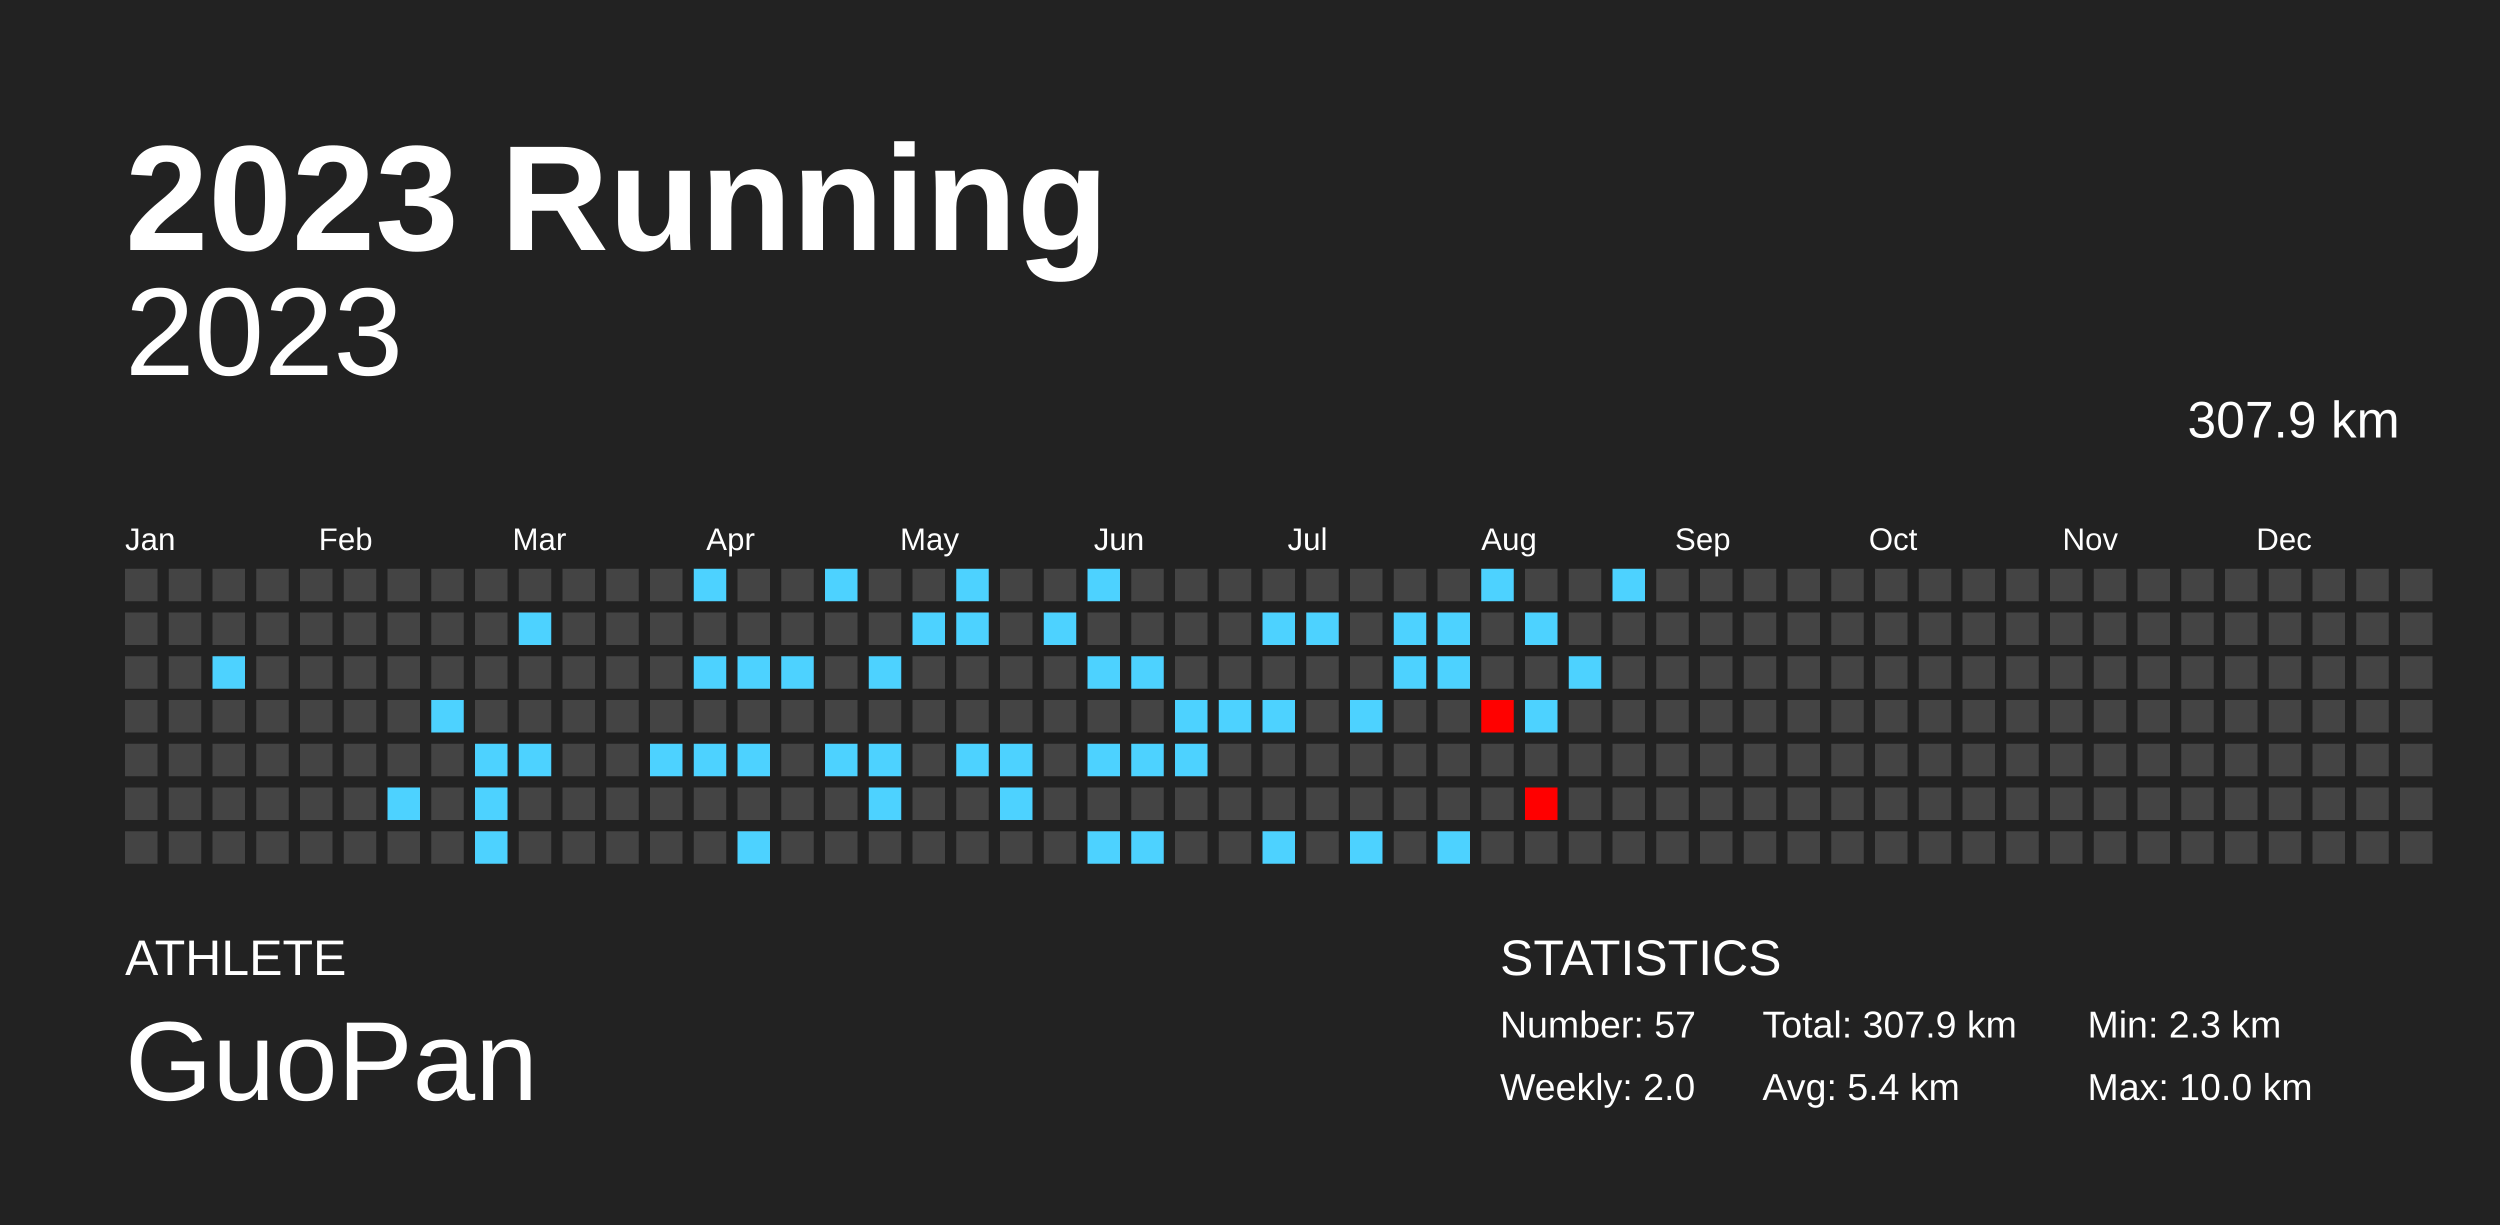
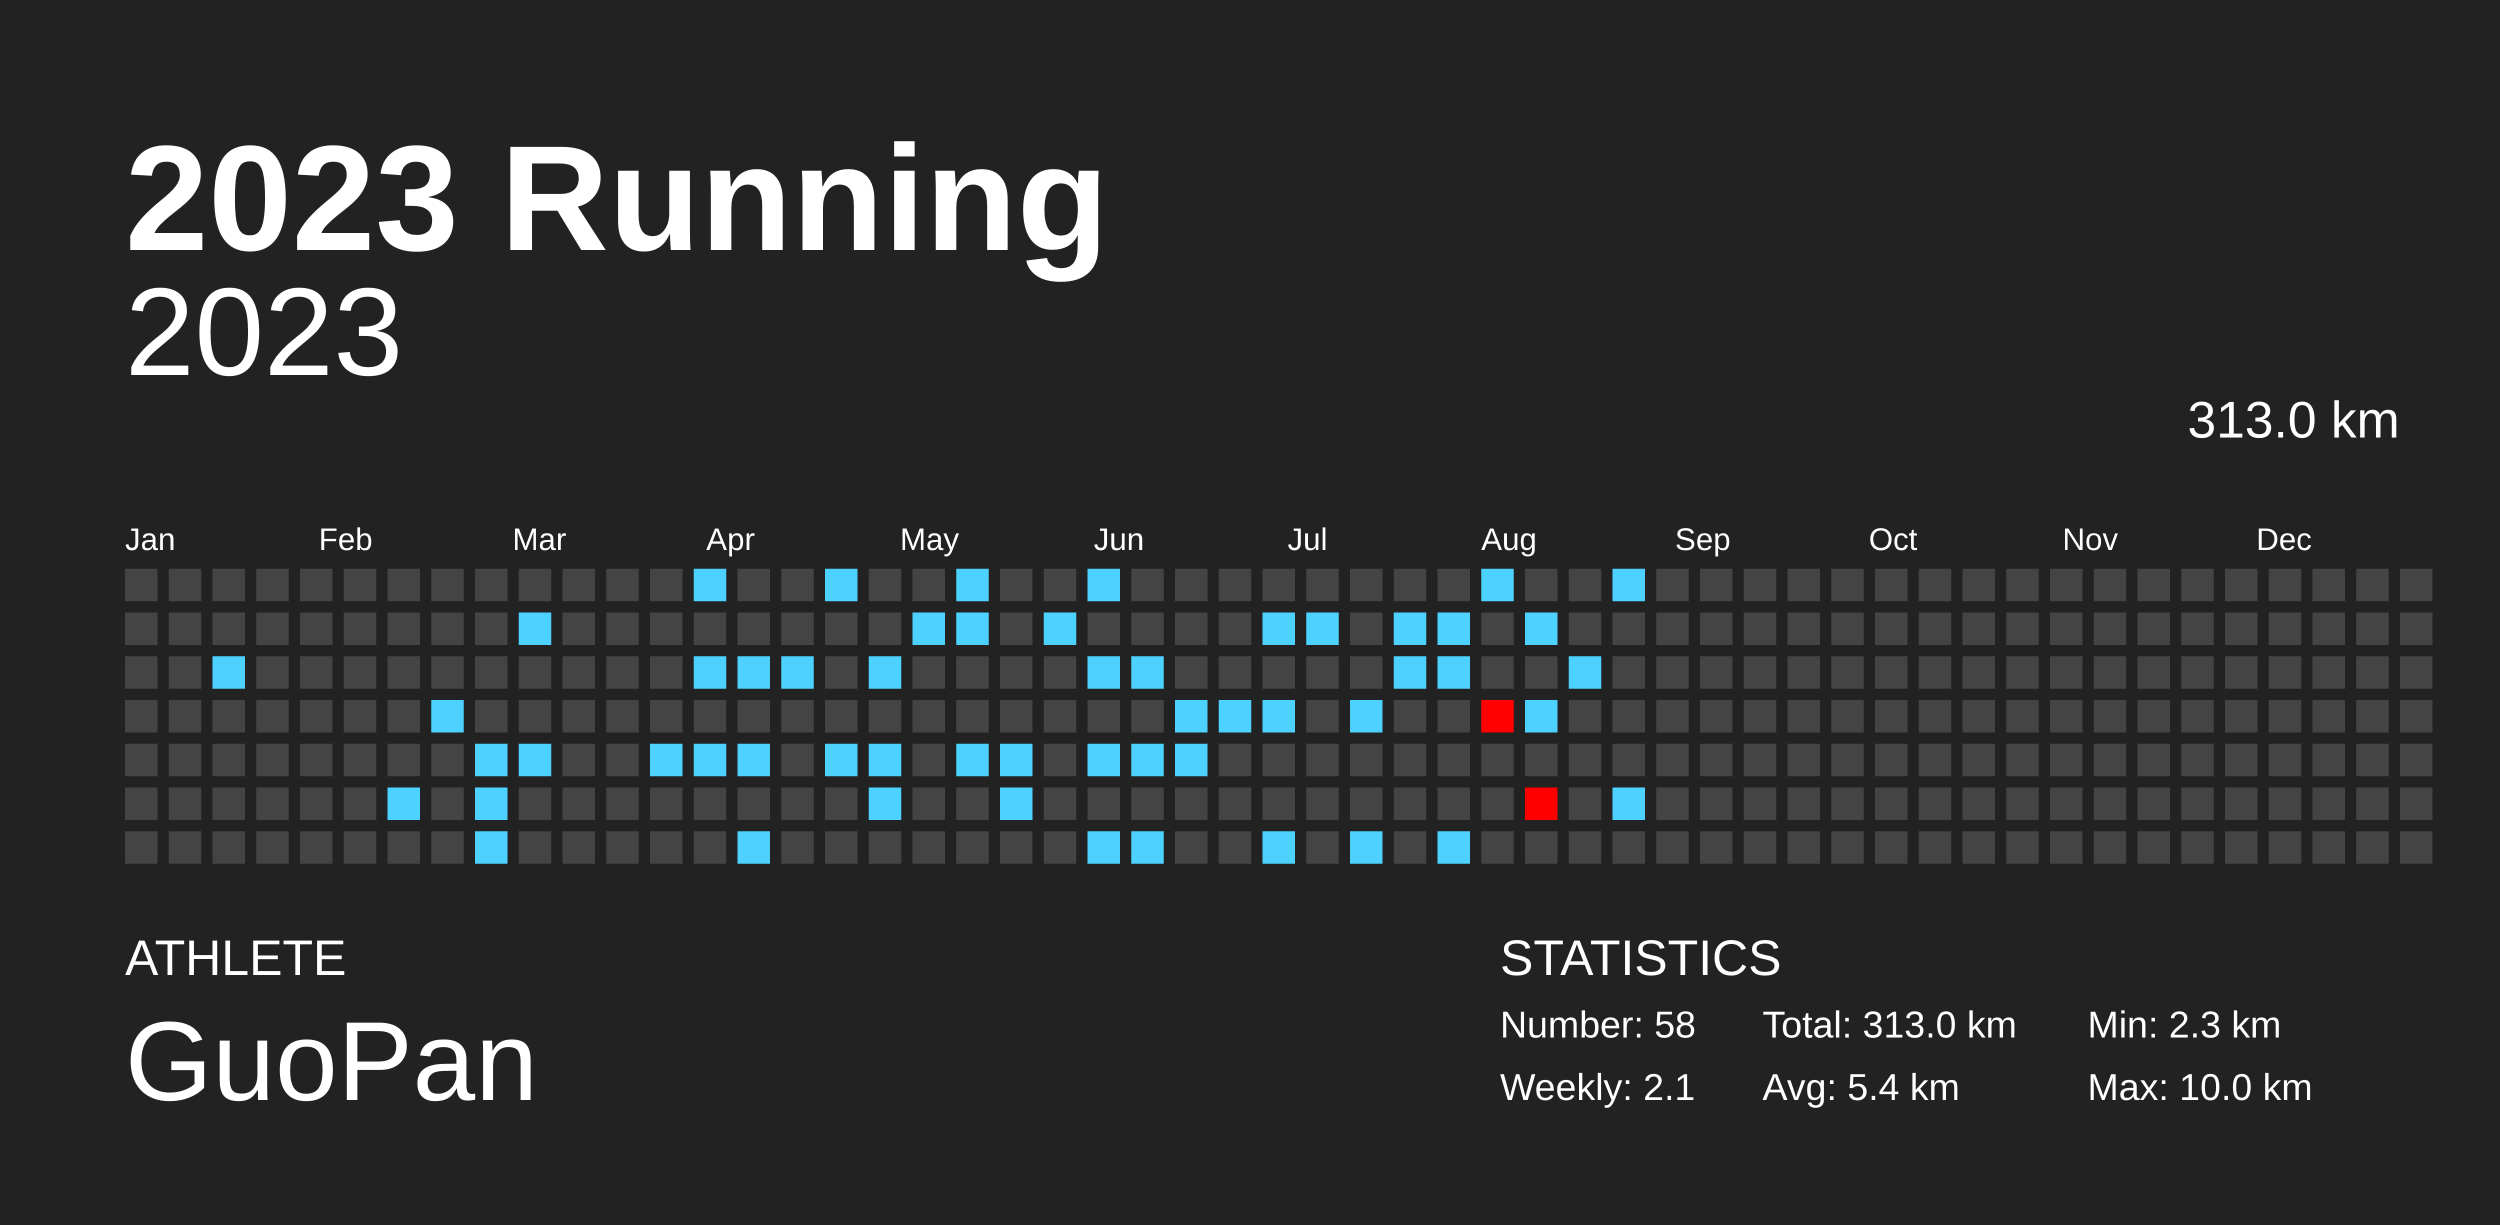
<svg xmlns="http://www.w3.org/2000/svg" baseProfile="full" height="98mm" version="1.1" viewBox="0,0,200,98" width="200mm">
  <defs />
  <rect fill="#222222" height="98" width="200" x="0" y="0" />
  <text fill="#FFFFFF" style="font-size:12px; font-family:Arial; font-weight:bold;" x="10" y="20">2023 Running</text>
  <text fill="#FFFFFF" style="font-size:4px; font-family:Arial" x="10" y="78">ATHLETE</text>
  <text fill="#FFFFFF" style="font-size:9px; font-family:Arial" x="10" y="88">GuoPan</text>
  <text fill="#FFFFFF" style="font-size:4px; font-family:Arial" x="120" y="78">STATISTICS</text>
-   <text fill="#FFFFFF" style="font-size:3px; font-family:Arial" x="120" y="83">Number: 57</text>
-   <text fill="#FFFFFF" style="font-size:3px; font-family:Arial" x="120" y="88">Weekly: 2.0</text>
-   <text fill="#FFFFFF" style="font-size:3px; font-family:Arial" x="141" y="83">Total: 307.9 km</text>
+   <text fill="#FFFFFF" style="font-size:3px; font-family:Arial" x="120" y="83">Number: 58</text>
+   <text fill="#FFFFFF" style="font-size:3px; font-family:Arial" x="120" y="88">Weekly: 2.1</text>
+   <text fill="#FFFFFF" style="font-size:3px; font-family:Arial" x="141" y="83">Total: 313.0 km</text>
  <text fill="#FFFFFF" style="font-size:3px; font-family:Arial" x="141" y="88">Avg: 5.4 km</text>
  <text fill="#FFFFFF" style="font-size:3px; font-family:Arial" x="167" y="83">Min: 2.3 km</text>
  <text fill="#FFFFFF" style="font-size:3px; font-family:Arial" x="167" y="88">Max: 10.0 km</text>
  <text alignment-baseline="hanging" fill="#FFFFFF" style="font-size:10.0px; font-family:Arial;" x="10" y="30">2023</text>
-   <text alignment-baseline="hanging" fill="#FFFFFF" style="font-size:4.125px; font-family:Arial;" x="175" y="35">307.9 km</text>
+   <text alignment-baseline="hanging" fill="#FFFFFF" style="font-size:4.125px; font-family:Arial;" x="175" y="35">313.0 km</text>
  <text fill="#FFFFFF" style="font-size:2.5px; font-family:Arial" x="10.0" y="44">Jan</text>
  <text fill="#FFFFFF" style="font-size:2.5px; font-family:Arial" x="25.5" y="44">Feb</text>
  <text fill="#FFFFFF" style="font-size:2.5px; font-family:Arial" x="41.0" y="44">Mar</text>
  <text fill="#FFFFFF" style="font-size:2.5px; font-family:Arial" x="56.5" y="44">Apr</text>
  <text fill="#FFFFFF" style="font-size:2.5px; font-family:Arial" x="72.0" y="44">May</text>
  <text fill="#FFFFFF" style="font-size:2.5px; font-family:Arial" x="87.5" y="44">Jun</text>
  <text fill="#FFFFFF" style="font-size:2.5px; font-family:Arial" x="103.0" y="44">Jul</text>
  <text fill="#FFFFFF" style="font-size:2.5px; font-family:Arial" x="118.5" y="44">Aug</text>
  <text fill="#FFFFFF" style="font-size:2.5px; font-family:Arial" x="134.0" y="44">Sep</text>
  <text fill="#FFFFFF" style="font-size:2.5px; font-family:Arial" x="149.5" y="44">Oct</text>
  <text fill="#FFFFFF" style="font-size:2.5px; font-family:Arial" x="165.0" y="44">Nov</text>
  <text fill="#FFFFFF" style="font-size:2.5px; font-family:Arial" x="180.5" y="44">Dec</text>
  <rect fill="#444444" height="2.6" width="2.6" x="10.0" y="45.5" />
  <rect fill="#444444" height="2.6" width="2.6" x="10.0" y="49.0" />
  <rect fill="#444444" height="2.6" width="2.6" x="10.0" y="52.5" />
  <rect fill="#444444" height="2.6" width="2.6" x="10.0" y="56.0" />
  <rect fill="#444444" height="2.6" width="2.6" x="10.0" y="59.5" />
  <rect fill="#444444" height="2.6" width="2.6" x="10.0" y="63.0" />
  <rect fill="#444444" height="2.6" width="2.6" x="10.0" y="66.5" />
  <rect fill="#444444" height="2.6" width="2.6" x="13.5" y="45.5" />
  <rect fill="#444444" height="2.6" width="2.6" x="13.5" y="49.0" />
  <rect fill="#444444" height="2.6" width="2.6" x="13.5" y="52.5" />
  <rect fill="#444444" height="2.6" width="2.6" x="13.5" y="56.0" />
  <rect fill="#444444" height="2.6" width="2.6" x="13.5" y="59.5" />
  <rect fill="#444444" height="2.6" width="2.6" x="13.5" y="63.0" />
  <rect fill="#444444" height="2.6" width="2.6" x="13.5" y="66.5" />
  <rect fill="#444444" height="2.6" width="2.6" x="17.0" y="45.5" />
  <rect fill="#444444" height="2.6" width="2.6" x="17.0" y="49.0" />
  <rect fill="#4dd2ff" height="2.6" width="2.6" x="17.0" y="52.5" />
  <rect fill="#444444" height="2.6" width="2.6" x="17.0" y="56.0" />
  <rect fill="#444444" height="2.6" width="2.6" x="17.0" y="59.5" />
  <rect fill="#444444" height="2.6" width="2.6" x="17.0" y="63.0" />
  <rect fill="#444444" height="2.6" width="2.6" x="17.0" y="66.5" />
  <rect fill="#444444" height="2.6" width="2.6" x="20.5" y="45.5" />
  <rect fill="#444444" height="2.6" width="2.6" x="20.5" y="49.0" />
  <rect fill="#444444" height="2.6" width="2.6" x="20.5" y="52.5" />
  <rect fill="#444444" height="2.6" width="2.6" x="20.5" y="56.0" />
  <rect fill="#444444" height="2.6" width="2.6" x="20.5" y="59.5" />
  <rect fill="#444444" height="2.6" width="2.6" x="20.5" y="63.0" />
  <rect fill="#444444" height="2.6" width="2.6" x="20.5" y="66.5" />
  <rect fill="#444444" height="2.6" width="2.6" x="24.0" y="45.5" />
  <rect fill="#444444" height="2.6" width="2.6" x="24.0" y="49.0" />
  <rect fill="#444444" height="2.6" width="2.6" x="24.0" y="52.5" />
  <rect fill="#444444" height="2.6" width="2.6" x="24.0" y="56.0" />
  <rect fill="#444444" height="2.6" width="2.6" x="24.0" y="59.5" />
  <rect fill="#444444" height="2.6" width="2.6" x="24.0" y="63.0" />
  <rect fill="#444444" height="2.6" width="2.6" x="24.0" y="66.5" />
  <rect fill="#444444" height="2.6" width="2.6" x="27.5" y="45.5" />
  <rect fill="#444444" height="2.6" width="2.6" x="27.5" y="49.0" />
  <rect fill="#444444" height="2.6" width="2.6" x="27.5" y="52.5" />
  <rect fill="#444444" height="2.6" width="2.6" x="27.5" y="56.0" />
  <rect fill="#444444" height="2.6" width="2.6" x="27.5" y="59.5" />
  <rect fill="#444444" height="2.6" width="2.6" x="27.5" y="63.0" />
  <rect fill="#444444" height="2.6" width="2.6" x="27.5" y="66.5" />
  <rect fill="#444444" height="2.6" width="2.6" x="31.0" y="45.5" />
  <rect fill="#444444" height="2.6" width="2.6" x="31.0" y="49.0" />
  <rect fill="#444444" height="2.6" width="2.6" x="31.0" y="52.5" />
  <rect fill="#444444" height="2.6" width="2.6" x="31.0" y="56.0" />
  <rect fill="#444444" height="2.6" width="2.6" x="31.0" y="59.5" />
  <rect fill="#4dd2ff" height="2.6" width="2.6" x="31.0" y="63.0" />
  <rect fill="#444444" height="2.6" width="2.6" x="31.0" y="66.5" />
  <rect fill="#444444" height="2.6" width="2.6" x="34.5" y="45.5" />
  <rect fill="#444444" height="2.6" width="2.6" x="34.5" y="49.0" />
  <rect fill="#444444" height="2.6" width="2.6" x="34.5" y="52.5" />
  <rect fill="#4dd2ff" height="2.6" width="2.6" x="34.5" y="56.0" />
  <rect fill="#444444" height="2.6" width="2.6" x="34.5" y="59.5" />
  <rect fill="#444444" height="2.6" width="2.6" x="34.5" y="63.0" />
  <rect fill="#444444" height="2.6" width="2.6" x="34.5" y="66.5" />
  <rect fill="#444444" height="2.6" width="2.6" x="38.0" y="45.5" />
  <rect fill="#444444" height="2.6" width="2.6" x="38.0" y="49.0" />
  <rect fill="#444444" height="2.6" width="2.6" x="38.0" y="52.5" />
  <rect fill="#444444" height="2.6" width="2.6" x="38.0" y="56.0" />
  <rect fill="#4dd2ff" height="2.6" width="2.6" x="38.0" y="59.5" />
  <rect fill="#4dd2ff" height="2.6" width="2.6" x="38.0" y="63.0" />
  <rect fill="#4dd2ff" height="2.6" width="2.6" x="38.0" y="66.5" />
  <rect fill="#444444" height="2.6" width="2.6" x="41.5" y="45.5" />
  <rect fill="#4dd2ff" height="2.6" width="2.6" x="41.5" y="49.0" />
  <rect fill="#444444" height="2.6" width="2.6" x="41.5" y="52.5" />
  <rect fill="#444444" height="2.6" width="2.6" x="41.5" y="56.0" />
  <rect fill="#4dd2ff" height="2.6" width="2.6" x="41.5" y="59.5" />
  <rect fill="#444444" height="2.6" width="2.6" x="41.5" y="63.0" />
  <rect fill="#444444" height="2.6" width="2.6" x="41.5" y="66.5" />
  <rect fill="#444444" height="2.6" width="2.6" x="45.0" y="45.5" />
  <rect fill="#444444" height="2.6" width="2.6" x="45.0" y="49.0" />
  <rect fill="#444444" height="2.6" width="2.6" x="45.0" y="52.5" />
  <rect fill="#444444" height="2.6" width="2.6" x="45.0" y="56.0" />
  <rect fill="#444444" height="2.6" width="2.6" x="45.0" y="59.5" />
  <rect fill="#444444" height="2.6" width="2.6" x="45.0" y="63.0" />
  <rect fill="#444444" height="2.6" width="2.6" x="45.0" y="66.5" />
  <rect fill="#444444" height="2.6" width="2.6" x="48.5" y="45.5" />
  <rect fill="#444444" height="2.6" width="2.6" x="48.5" y="49.0" />
  <rect fill="#444444" height="2.6" width="2.6" x="48.5" y="52.5" />
  <rect fill="#444444" height="2.6" width="2.6" x="48.5" y="56.0" />
  <rect fill="#444444" height="2.6" width="2.6" x="48.5" y="59.5" />
  <rect fill="#444444" height="2.6" width="2.6" x="48.5" y="63.0" />
  <rect fill="#444444" height="2.6" width="2.6" x="48.5" y="66.5" />
  <rect fill="#444444" height="2.6" width="2.6" x="52.0" y="45.5" />
  <rect fill="#444444" height="2.6" width="2.6" x="52.0" y="49.0" />
  <rect fill="#444444" height="2.6" width="2.6" x="52.0" y="52.5" />
  <rect fill="#444444" height="2.6" width="2.6" x="52.0" y="56.0" />
  <rect fill="#4dd2ff" height="2.6" width="2.6" x="52.0" y="59.5" />
  <rect fill="#444444" height="2.6" width="2.6" x="52.0" y="63.0" />
  <rect fill="#444444" height="2.6" width="2.6" x="52.0" y="66.5" />
  <rect fill="#4dd2ff" height="2.6" width="2.6" x="55.5" y="45.5" />
  <rect fill="#444444" height="2.6" width="2.6" x="55.5" y="49.0" />
  <rect fill="#4dd2ff" height="2.6" width="2.6" x="55.5" y="52.5" />
  <rect fill="#444444" height="2.6" width="2.6" x="55.5" y="56.0" />
  <rect fill="#4dd2ff" height="2.6" width="2.6" x="55.5" y="59.5" />
  <rect fill="#444444" height="2.6" width="2.6" x="55.5" y="63.0" />
  <rect fill="#444444" height="2.6" width="2.6" x="55.5" y="66.5" />
  <rect fill="#444444" height="2.6" width="2.6" x="59.0" y="45.5" />
  <rect fill="#444444" height="2.6" width="2.6" x="59.0" y="49.0" />
  <rect fill="#4dd2ff" height="2.6" width="2.6" x="59.0" y="52.5" />
  <rect fill="#444444" height="2.6" width="2.6" x="59.0" y="56.0" />
  <rect fill="#4dd2ff" height="2.6" width="2.6" x="59.0" y="59.5" />
  <rect fill="#444444" height="2.6" width="2.6" x="59.0" y="63.0" />
  <rect fill="#4dd2ff" height="2.6" width="2.6" x="59.0" y="66.5" />
  <rect fill="#444444" height="2.6" width="2.6" x="62.5" y="45.5" />
  <rect fill="#444444" height="2.6" width="2.6" x="62.5" y="49.0" />
  <rect fill="#4dd2ff" height="2.6" width="2.6" x="62.5" y="52.5" />
  <rect fill="#444444" height="2.6" width="2.6" x="62.5" y="56.0" />
  <rect fill="#444444" height="2.6" width="2.6" x="62.5" y="59.5" />
  <rect fill="#444444" height="2.6" width="2.6" x="62.5" y="63.0" />
  <rect fill="#444444" height="2.6" width="2.6" x="62.5" y="66.5" />
  <rect fill="#4dd2ff" height="2.6" width="2.6" x="66.0" y="45.5" />
  <rect fill="#444444" height="2.6" width="2.6" x="66.0" y="49.0" />
  <rect fill="#444444" height="2.6" width="2.6" x="66.0" y="52.5" />
  <rect fill="#444444" height="2.6" width="2.6" x="66.0" y="56.0" />
  <rect fill="#4dd2ff" height="2.6" width="2.6" x="66.0" y="59.5" />
  <rect fill="#444444" height="2.6" width="2.6" x="66.0" y="63.0" />
  <rect fill="#444444" height="2.6" width="2.6" x="66.0" y="66.5" />
  <rect fill="#444444" height="2.6" width="2.6" x="69.5" y="45.5" />
  <rect fill="#444444" height="2.6" width="2.6" x="69.5" y="49.0" />
  <rect fill="#4dd2ff" height="2.6" width="2.6" x="69.5" y="52.5" />
  <rect fill="#444444" height="2.6" width="2.6" x="69.5" y="56.0" />
  <rect fill="#4dd2ff" height="2.6" width="2.6" x="69.5" y="59.5" />
  <rect fill="#4dd2ff" height="2.6" width="2.6" x="69.5" y="63.0" />
  <rect fill="#444444" height="2.6" width="2.6" x="69.5" y="66.5" />
  <rect fill="#444444" height="2.6" width="2.6" x="73.0" y="45.5" />
  <rect fill="#4dd2ff" height="2.6" width="2.6" x="73.0" y="49.0" />
  <rect fill="#444444" height="2.6" width="2.6" x="73.0" y="52.5" />
  <rect fill="#444444" height="2.6" width="2.6" x="73.0" y="56.0" />
  <rect fill="#444444" height="2.6" width="2.6" x="73.0" y="59.5" />
  <rect fill="#444444" height="2.6" width="2.6" x="73.0" y="63.0" />
  <rect fill="#444444" height="2.6" width="2.6" x="73.0" y="66.5" />
  <rect fill="#4dd2ff" height="2.6" width="2.6" x="76.5" y="45.5" />
  <rect fill="#4dd2ff" height="2.6" width="2.6" x="76.5" y="49.0" />
  <rect fill="#444444" height="2.6" width="2.6" x="76.5" y="52.5" />
  <rect fill="#444444" height="2.6" width="2.6" x="76.5" y="56.0" />
  <rect fill="#4dd2ff" height="2.6" width="2.6" x="76.5" y="59.5" />
  <rect fill="#444444" height="2.6" width="2.6" x="76.5" y="63.0" />
  <rect fill="#444444" height="2.6" width="2.6" x="76.5" y="66.5" />
  <rect fill="#444444" height="2.6" width="2.6" x="80.0" y="45.5" />
  <rect fill="#444444" height="2.6" width="2.6" x="80.0" y="49.0" />
  <rect fill="#444444" height="2.6" width="2.6" x="80.0" y="52.5" />
  <rect fill="#444444" height="2.6" width="2.6" x="80.0" y="56.0" />
  <rect fill="#4dd2ff" height="2.6" width="2.6" x="80.0" y="59.5" />
  <rect fill="#4dd2ff" height="2.6" width="2.6" x="80.0" y="63.0" />
  <rect fill="#444444" height="2.6" width="2.6" x="80.0" y="66.5" />
  <rect fill="#444444" height="2.6" width="2.6" x="83.5" y="45.5" />
  <rect fill="#4dd2ff" height="2.6" width="2.6" x="83.5" y="49.0" />
  <rect fill="#444444" height="2.6" width="2.6" x="83.5" y="52.5" />
  <rect fill="#444444" height="2.6" width="2.6" x="83.5" y="56.0" />
  <rect fill="#444444" height="2.6" width="2.6" x="83.5" y="59.5" />
  <rect fill="#444444" height="2.6" width="2.6" x="83.5" y="63.0" />
  <rect fill="#444444" height="2.6" width="2.6" x="83.5" y="66.5" />
  <rect fill="#4dd2ff" height="2.6" width="2.6" x="87.0" y="45.5" />
  <rect fill="#444444" height="2.6" width="2.6" x="87.0" y="49.0" />
  <rect fill="#4dd2ff" height="2.6" width="2.6" x="87.0" y="52.5" />
  <rect fill="#444444" height="2.6" width="2.6" x="87.0" y="56.0" />
  <rect fill="#4dd2ff" height="2.6" width="2.6" x="87.0" y="59.5" />
  <rect fill="#444444" height="2.6" width="2.6" x="87.0" y="63.0" />
  <rect fill="#4dd2ff" height="2.6" width="2.6" x="87.0" y="66.5" />
  <rect fill="#444444" height="2.6" width="2.6" x="90.5" y="45.5" />
  <rect fill="#444444" height="2.6" width="2.6" x="90.5" y="49.0" />
  <rect fill="#4dd2ff" height="2.6" width="2.6" x="90.5" y="52.5" />
  <rect fill="#444444" height="2.6" width="2.6" x="90.5" y="56.0" />
  <rect fill="#4dd2ff" height="2.6" width="2.6" x="90.5" y="59.5" />
  <rect fill="#444444" height="2.6" width="2.6" x="90.5" y="63.0" />
  <rect fill="#4dd2ff" height="2.6" width="2.6" x="90.5" y="66.5" />
  <rect fill="#444444" height="2.6" width="2.6" x="94.0" y="45.5" />
  <rect fill="#444444" height="2.6" width="2.6" x="94.0" y="49.0" />
  <rect fill="#444444" height="2.6" width="2.6" x="94.0" y="52.5" />
  <rect fill="#4dd2ff" height="2.6" width="2.6" x="94.0" y="56.0" />
  <rect fill="#4dd2ff" height="2.6" width="2.6" x="94.0" y="59.5" />
  <rect fill="#444444" height="2.6" width="2.6" x="94.0" y="63.0" />
  <rect fill="#444444" height="2.6" width="2.6" x="94.0" y="66.5" />
  <rect fill="#444444" height="2.6" width="2.6" x="97.5" y="45.5" />
  <rect fill="#444444" height="2.6" width="2.6" x="97.5" y="49.0" />
  <rect fill="#444444" height="2.6" width="2.6" x="97.5" y="52.5" />
  <rect fill="#4dd2ff" height="2.6" width="2.6" x="97.5" y="56.0" />
  <rect fill="#444444" height="2.6" width="2.6" x="97.5" y="59.5" />
  <rect fill="#444444" height="2.6" width="2.6" x="97.5" y="63.0" />
  <rect fill="#444444" height="2.6" width="2.6" x="97.5" y="66.5" />
  <rect fill="#444444" height="2.6" width="2.6" x="101.0" y="45.5" />
  <rect fill="#4dd2ff" height="2.6" width="2.6" x="101.0" y="49.0" />
  <rect fill="#444444" height="2.6" width="2.6" x="101.0" y="52.5" />
  <rect fill="#4dd2ff" height="2.6" width="2.6" x="101.0" y="56.0" />
  <rect fill="#444444" height="2.6" width="2.6" x="101.0" y="59.5" />
  <rect fill="#444444" height="2.6" width="2.6" x="101.0" y="63.0" />
  <rect fill="#4dd2ff" height="2.6" width="2.6" x="101.0" y="66.5" />
  <rect fill="#444444" height="2.6" width="2.6" x="104.5" y="45.5" />
  <rect fill="#4dd2ff" height="2.6" width="2.6" x="104.5" y="49.0" />
  <rect fill="#444444" height="2.6" width="2.6" x="104.5" y="52.5" />
  <rect fill="#444444" height="2.6" width="2.6" x="104.5" y="56.0" />
  <rect fill="#444444" height="2.6" width="2.6" x="104.5" y="59.5" />
  <rect fill="#444444" height="2.6" width="2.6" x="104.5" y="63.0" />
  <rect fill="#444444" height="2.6" width="2.6" x="104.5" y="66.5" />
  <rect fill="#444444" height="2.6" width="2.6" x="108.0" y="45.5" />
  <rect fill="#444444" height="2.6" width="2.6" x="108.0" y="49.0" />
  <rect fill="#444444" height="2.6" width="2.6" x="108.0" y="52.5" />
  <rect fill="#4dd2ff" height="2.6" width="2.6" x="108.0" y="56.0" />
  <rect fill="#444444" height="2.6" width="2.6" x="108.0" y="59.5" />
  <rect fill="#444444" height="2.6" width="2.6" x="108.0" y="63.0" />
  <rect fill="#4dd2ff" height="2.6" width="2.6" x="108.0" y="66.5" />
  <rect fill="#444444" height="2.6" width="2.6" x="111.5" y="45.5" />
  <rect fill="#4dd2ff" height="2.6" width="2.6" x="111.5" y="49.0" />
  <rect fill="#4dd2ff" height="2.6" width="2.6" x="111.5" y="52.5" />
  <rect fill="#444444" height="2.6" width="2.6" x="111.5" y="56.0" />
  <rect fill="#444444" height="2.6" width="2.6" x="111.5" y="59.5" />
  <rect fill="#444444" height="2.6" width="2.6" x="111.5" y="63.0" />
  <rect fill="#444444" height="2.6" width="2.6" x="111.5" y="66.5" />
  <rect fill="#444444" height="2.6" width="2.6" x="115.0" y="45.5" />
  <rect fill="#4dd2ff" height="2.6" width="2.6" x="115.0" y="49.0" />
  <rect fill="#4dd2ff" height="2.6" width="2.6" x="115.0" y="52.5" />
  <rect fill="#444444" height="2.6" width="2.6" x="115.0" y="56.0" />
  <rect fill="#444444" height="2.6" width="2.6" x="115.0" y="59.5" />
  <rect fill="#444444" height="2.6" width="2.6" x="115.0" y="63.0" />
  <rect fill="#4dd2ff" height="2.6" width="2.6" x="115.0" y="66.5" />
  <rect fill="#4dd2ff" height="2.6" width="2.6" x="118.5" y="45.5" />
  <rect fill="#444444" height="2.6" width="2.6" x="118.5" y="49.0" />
  <rect fill="#444444" height="2.6" width="2.6" x="118.5" y="52.5" />
  <rect fill="#ff0100" height="2.6" width="2.6" x="118.5" y="56.0" />
  <rect fill="#444444" height="2.6" width="2.6" x="118.5" y="59.5" />
  <rect fill="#444444" height="2.6" width="2.6" x="118.5" y="63.0" />
  <rect fill="#444444" height="2.6" width="2.6" x="118.5" y="66.5" />
  <rect fill="#444444" height="2.6" width="2.6" x="122.0" y="45.5" />
  <rect fill="#4dd2ff" height="2.6" width="2.6" x="122.0" y="49.0" />
  <rect fill="#444444" height="2.6" width="2.6" x="122.0" y="52.5" />
  <rect fill="#4dd2ff" height="2.6" width="2.6" x="122.0" y="56.0" />
  <rect fill="#444444" height="2.6" width="2.6" x="122.0" y="59.5" />
  <rect fill="#ff0000" height="2.6" width="2.6" x="122.0" y="63.0" />
  <rect fill="#444444" height="2.6" width="2.6" x="122.0" y="66.5" />
  <rect fill="#444444" height="2.6" width="2.6" x="125.5" y="45.5" />
  <rect fill="#444444" height="2.6" width="2.6" x="125.5" y="49.0" />
  <rect fill="#4dd2ff" height="2.6" width="2.6" x="125.5" y="52.5" />
  <rect fill="#444444" height="2.6" width="2.6" x="125.5" y="56.0" />
  <rect fill="#444444" height="2.6" width="2.6" x="125.5" y="59.5" />
  <rect fill="#444444" height="2.6" width="2.6" x="125.5" y="63.0" />
  <rect fill="#444444" height="2.6" width="2.6" x="125.5" y="66.5" />
  <rect fill="#4dd2ff" height="2.6" width="2.6" x="129.0" y="45.5" />
  <rect fill="#444444" height="2.6" width="2.6" x="129.0" y="49.0" />
  <rect fill="#444444" height="2.6" width="2.6" x="129.0" y="52.5" />
  <rect fill="#444444" height="2.6" width="2.6" x="129.0" y="56.0" />
  <rect fill="#444444" height="2.6" width="2.6" x="129.0" y="59.5" />
-   <rect fill="#444444" height="2.6" width="2.6" x="129.0" y="63.0" />
+   <rect fill="#4dd2ff" height="2.6" width="2.6" x="129.0" y="63.0" />
  <rect fill="#444444" height="2.6" width="2.6" x="129.0" y="66.5" />
  <rect fill="#444444" height="2.6" width="2.6" x="132.5" y="45.5" />
  <rect fill="#444444" height="2.6" width="2.6" x="132.5" y="49.0" />
  <rect fill="#444444" height="2.6" width="2.6" x="132.5" y="52.5" />
  <rect fill="#444444" height="2.6" width="2.6" x="132.5" y="56.0" />
  <rect fill="#444444" height="2.6" width="2.6" x="132.5" y="59.5" />
  <rect fill="#444444" height="2.6" width="2.6" x="132.5" y="63.0" />
  <rect fill="#444444" height="2.6" width="2.6" x="132.5" y="66.5" />
  <rect fill="#444444" height="2.6" width="2.6" x="136.0" y="45.5" />
  <rect fill="#444444" height="2.6" width="2.6" x="136.0" y="49.0" />
  <rect fill="#444444" height="2.6" width="2.6" x="136.0" y="52.5" />
  <rect fill="#444444" height="2.6" width="2.6" x="136.0" y="56.0" />
  <rect fill="#444444" height="2.6" width="2.6" x="136.0" y="59.5" />
  <rect fill="#444444" height="2.6" width="2.6" x="136.0" y="63.0" />
  <rect fill="#444444" height="2.6" width="2.6" x="136.0" y="66.5" />
  <rect fill="#444444" height="2.6" width="2.6" x="139.5" y="45.5" />
  <rect fill="#444444" height="2.6" width="2.6" x="139.5" y="49.0" />
  <rect fill="#444444" height="2.6" width="2.6" x="139.5" y="52.5" />
  <rect fill="#444444" height="2.6" width="2.6" x="139.5" y="56.0" />
  <rect fill="#444444" height="2.6" width="2.6" x="139.5" y="59.5" />
  <rect fill="#444444" height="2.6" width="2.6" x="139.5" y="63.0" />
  <rect fill="#444444" height="2.6" width="2.6" x="139.5" y="66.5" />
  <rect fill="#444444" height="2.6" width="2.6" x="143.0" y="45.5" />
  <rect fill="#444444" height="2.6" width="2.6" x="143.0" y="49.0" />
  <rect fill="#444444" height="2.6" width="2.6" x="143.0" y="52.5" />
  <rect fill="#444444" height="2.6" width="2.6" x="143.0" y="56.0" />
  <rect fill="#444444" height="2.6" width="2.6" x="143.0" y="59.5" />
  <rect fill="#444444" height="2.6" width="2.6" x="143.0" y="63.0" />
  <rect fill="#444444" height="2.6" width="2.6" x="143.0" y="66.5" />
  <rect fill="#444444" height="2.6" width="2.6" x="146.5" y="45.5" />
  <rect fill="#444444" height="2.6" width="2.6" x="146.5" y="49.0" />
  <rect fill="#444444" height="2.6" width="2.6" x="146.5" y="52.5" />
  <rect fill="#444444" height="2.6" width="2.6" x="146.5" y="56.0" />
  <rect fill="#444444" height="2.6" width="2.6" x="146.5" y="59.5" />
  <rect fill="#444444" height="2.6" width="2.6" x="146.5" y="63.0" />
  <rect fill="#444444" height="2.6" width="2.6" x="146.5" y="66.5" />
  <rect fill="#444444" height="2.6" width="2.6" x="150.0" y="45.5" />
  <rect fill="#444444" height="2.6" width="2.6" x="150.0" y="49.0" />
  <rect fill="#444444" height="2.6" width="2.6" x="150.0" y="52.5" />
  <rect fill="#444444" height="2.6" width="2.6" x="150.0" y="56.0" />
  <rect fill="#444444" height="2.6" width="2.6" x="150.0" y="59.5" />
  <rect fill="#444444" height="2.6" width="2.6" x="150.0" y="63.0" />
  <rect fill="#444444" height="2.6" width="2.6" x="150.0" y="66.5" />
  <rect fill="#444444" height="2.6" width="2.6" x="153.5" y="45.5" />
  <rect fill="#444444" height="2.6" width="2.6" x="153.5" y="49.0" />
  <rect fill="#444444" height="2.6" width="2.6" x="153.5" y="52.5" />
  <rect fill="#444444" height="2.6" width="2.6" x="153.5" y="56.0" />
  <rect fill="#444444" height="2.6" width="2.6" x="153.5" y="59.5" />
  <rect fill="#444444" height="2.6" width="2.6" x="153.5" y="63.0" />
  <rect fill="#444444" height="2.6" width="2.6" x="153.5" y="66.5" />
  <rect fill="#444444" height="2.6" width="2.6" x="157.0" y="45.5" />
  <rect fill="#444444" height="2.6" width="2.6" x="157.0" y="49.0" />
  <rect fill="#444444" height="2.6" width="2.6" x="157.0" y="52.5" />
  <rect fill="#444444" height="2.6" width="2.6" x="157.0" y="56.0" />
  <rect fill="#444444" height="2.6" width="2.6" x="157.0" y="59.5" />
  <rect fill="#444444" height="2.6" width="2.6" x="157.0" y="63.0" />
  <rect fill="#444444" height="2.6" width="2.6" x="157.0" y="66.5" />
  <rect fill="#444444" height="2.6" width="2.6" x="160.5" y="45.5" />
  <rect fill="#444444" height="2.6" width="2.6" x="160.5" y="49.0" />
  <rect fill="#444444" height="2.6" width="2.6" x="160.5" y="52.5" />
  <rect fill="#444444" height="2.6" width="2.6" x="160.5" y="56.0" />
  <rect fill="#444444" height="2.6" width="2.6" x="160.5" y="59.5" />
  <rect fill="#444444" height="2.6" width="2.6" x="160.5" y="63.0" />
  <rect fill="#444444" height="2.6" width="2.6" x="160.5" y="66.5" />
  <rect fill="#444444" height="2.6" width="2.6" x="164.0" y="45.5" />
  <rect fill="#444444" height="2.6" width="2.6" x="164.0" y="49.0" />
  <rect fill="#444444" height="2.6" width="2.6" x="164.0" y="52.5" />
  <rect fill="#444444" height="2.6" width="2.6" x="164.0" y="56.0" />
  <rect fill="#444444" height="2.6" width="2.6" x="164.0" y="59.5" />
  <rect fill="#444444" height="2.6" width="2.6" x="164.0" y="63.0" />
  <rect fill="#444444" height="2.6" width="2.6" x="164.0" y="66.5" />
  <rect fill="#444444" height="2.6" width="2.6" x="167.5" y="45.5" />
  <rect fill="#444444" height="2.6" width="2.6" x="167.5" y="49.0" />
  <rect fill="#444444" height="2.6" width="2.6" x="167.5" y="52.5" />
  <rect fill="#444444" height="2.6" width="2.6" x="167.5" y="56.0" />
  <rect fill="#444444" height="2.6" width="2.6" x="167.5" y="59.5" />
  <rect fill="#444444" height="2.6" width="2.6" x="167.5" y="63.0" />
  <rect fill="#444444" height="2.6" width="2.6" x="167.5" y="66.5" />
  <rect fill="#444444" height="2.6" width="2.6" x="171.0" y="45.5" />
  <rect fill="#444444" height="2.6" width="2.6" x="171.0" y="49.0" />
  <rect fill="#444444" height="2.6" width="2.6" x="171.0" y="52.5" />
  <rect fill="#444444" height="2.6" width="2.6" x="171.0" y="56.0" />
  <rect fill="#444444" height="2.6" width="2.6" x="171.0" y="59.5" />
  <rect fill="#444444" height="2.6" width="2.6" x="171.0" y="63.0" />
  <rect fill="#444444" height="2.6" width="2.6" x="171.0" y="66.5" />
  <rect fill="#444444" height="2.6" width="2.6" x="174.5" y="45.5" />
  <rect fill="#444444" height="2.6" width="2.6" x="174.5" y="49.0" />
  <rect fill="#444444" height="2.6" width="2.6" x="174.5" y="52.5" />
  <rect fill="#444444" height="2.6" width="2.6" x="174.5" y="56.0" />
  <rect fill="#444444" height="2.6" width="2.6" x="174.5" y="59.5" />
  <rect fill="#444444" height="2.6" width="2.6" x="174.5" y="63.0" />
  <rect fill="#444444" height="2.6" width="2.6" x="174.5" y="66.5" />
  <rect fill="#444444" height="2.6" width="2.6" x="178.0" y="45.5" />
  <rect fill="#444444" height="2.6" width="2.6" x="178.0" y="49.0" />
  <rect fill="#444444" height="2.6" width="2.6" x="178.0" y="52.5" />
  <rect fill="#444444" height="2.6" width="2.6" x="178.0" y="56.0" />
  <rect fill="#444444" height="2.6" width="2.6" x="178.0" y="59.5" />
  <rect fill="#444444" height="2.6" width="2.6" x="178.0" y="63.0" />
  <rect fill="#444444" height="2.6" width="2.6" x="178.0" y="66.5" />
  <rect fill="#444444" height="2.6" width="2.6" x="181.5" y="45.5" />
  <rect fill="#444444" height="2.6" width="2.6" x="181.5" y="49.0" />
  <rect fill="#444444" height="2.6" width="2.6" x="181.5" y="52.5" />
  <rect fill="#444444" height="2.6" width="2.6" x="181.5" y="56.0" />
  <rect fill="#444444" height="2.6" width="2.6" x="181.5" y="59.5" />
  <rect fill="#444444" height="2.6" width="2.6" x="181.5" y="63.0" />
  <rect fill="#444444" height="2.6" width="2.6" x="181.5" y="66.5" />
  <rect fill="#444444" height="2.6" width="2.6" x="185.0" y="45.5" />
  <rect fill="#444444" height="2.6" width="2.6" x="185.0" y="49.0" />
  <rect fill="#444444" height="2.6" width="2.6" x="185.0" y="52.5" />
  <rect fill="#444444" height="2.6" width="2.6" x="185.0" y="56.0" />
  <rect fill="#444444" height="2.6" width="2.6" x="185.0" y="59.5" />
  <rect fill="#444444" height="2.6" width="2.6" x="185.0" y="63.0" />
  <rect fill="#444444" height="2.6" width="2.6" x="185.0" y="66.5" />
  <rect fill="#444444" height="2.6" width="2.6" x="188.5" y="45.5" />
  <rect fill="#444444" height="2.6" width="2.6" x="188.5" y="49.0" />
  <rect fill="#444444" height="2.6" width="2.6" x="188.5" y="52.5" />
  <rect fill="#444444" height="2.6" width="2.6" x="188.5" y="56.0" />
  <rect fill="#444444" height="2.6" width="2.6" x="188.5" y="59.5" />
  <rect fill="#444444" height="2.6" width="2.6" x="188.5" y="63.0" />
  <rect fill="#444444" height="2.6" width="2.6" x="188.5" y="66.5" />
  <rect fill="#444444" height="2.6" width="2.6" x="192.0" y="45.5" />
  <rect fill="#444444" height="2.6" width="2.6" x="192.0" y="49.0" />
  <rect fill="#444444" height="2.6" width="2.6" x="192.0" y="52.5" />
  <rect fill="#444444" height="2.6" width="2.6" x="192.0" y="56.0" />
  <rect fill="#444444" height="2.6" width="2.6" x="192.0" y="59.5" />
  <rect fill="#444444" height="2.6" width="2.6" x="192.0" y="63.0" />
  <rect fill="#444444" height="2.6" width="2.6" x="192.0" y="66.5" />
</svg>
